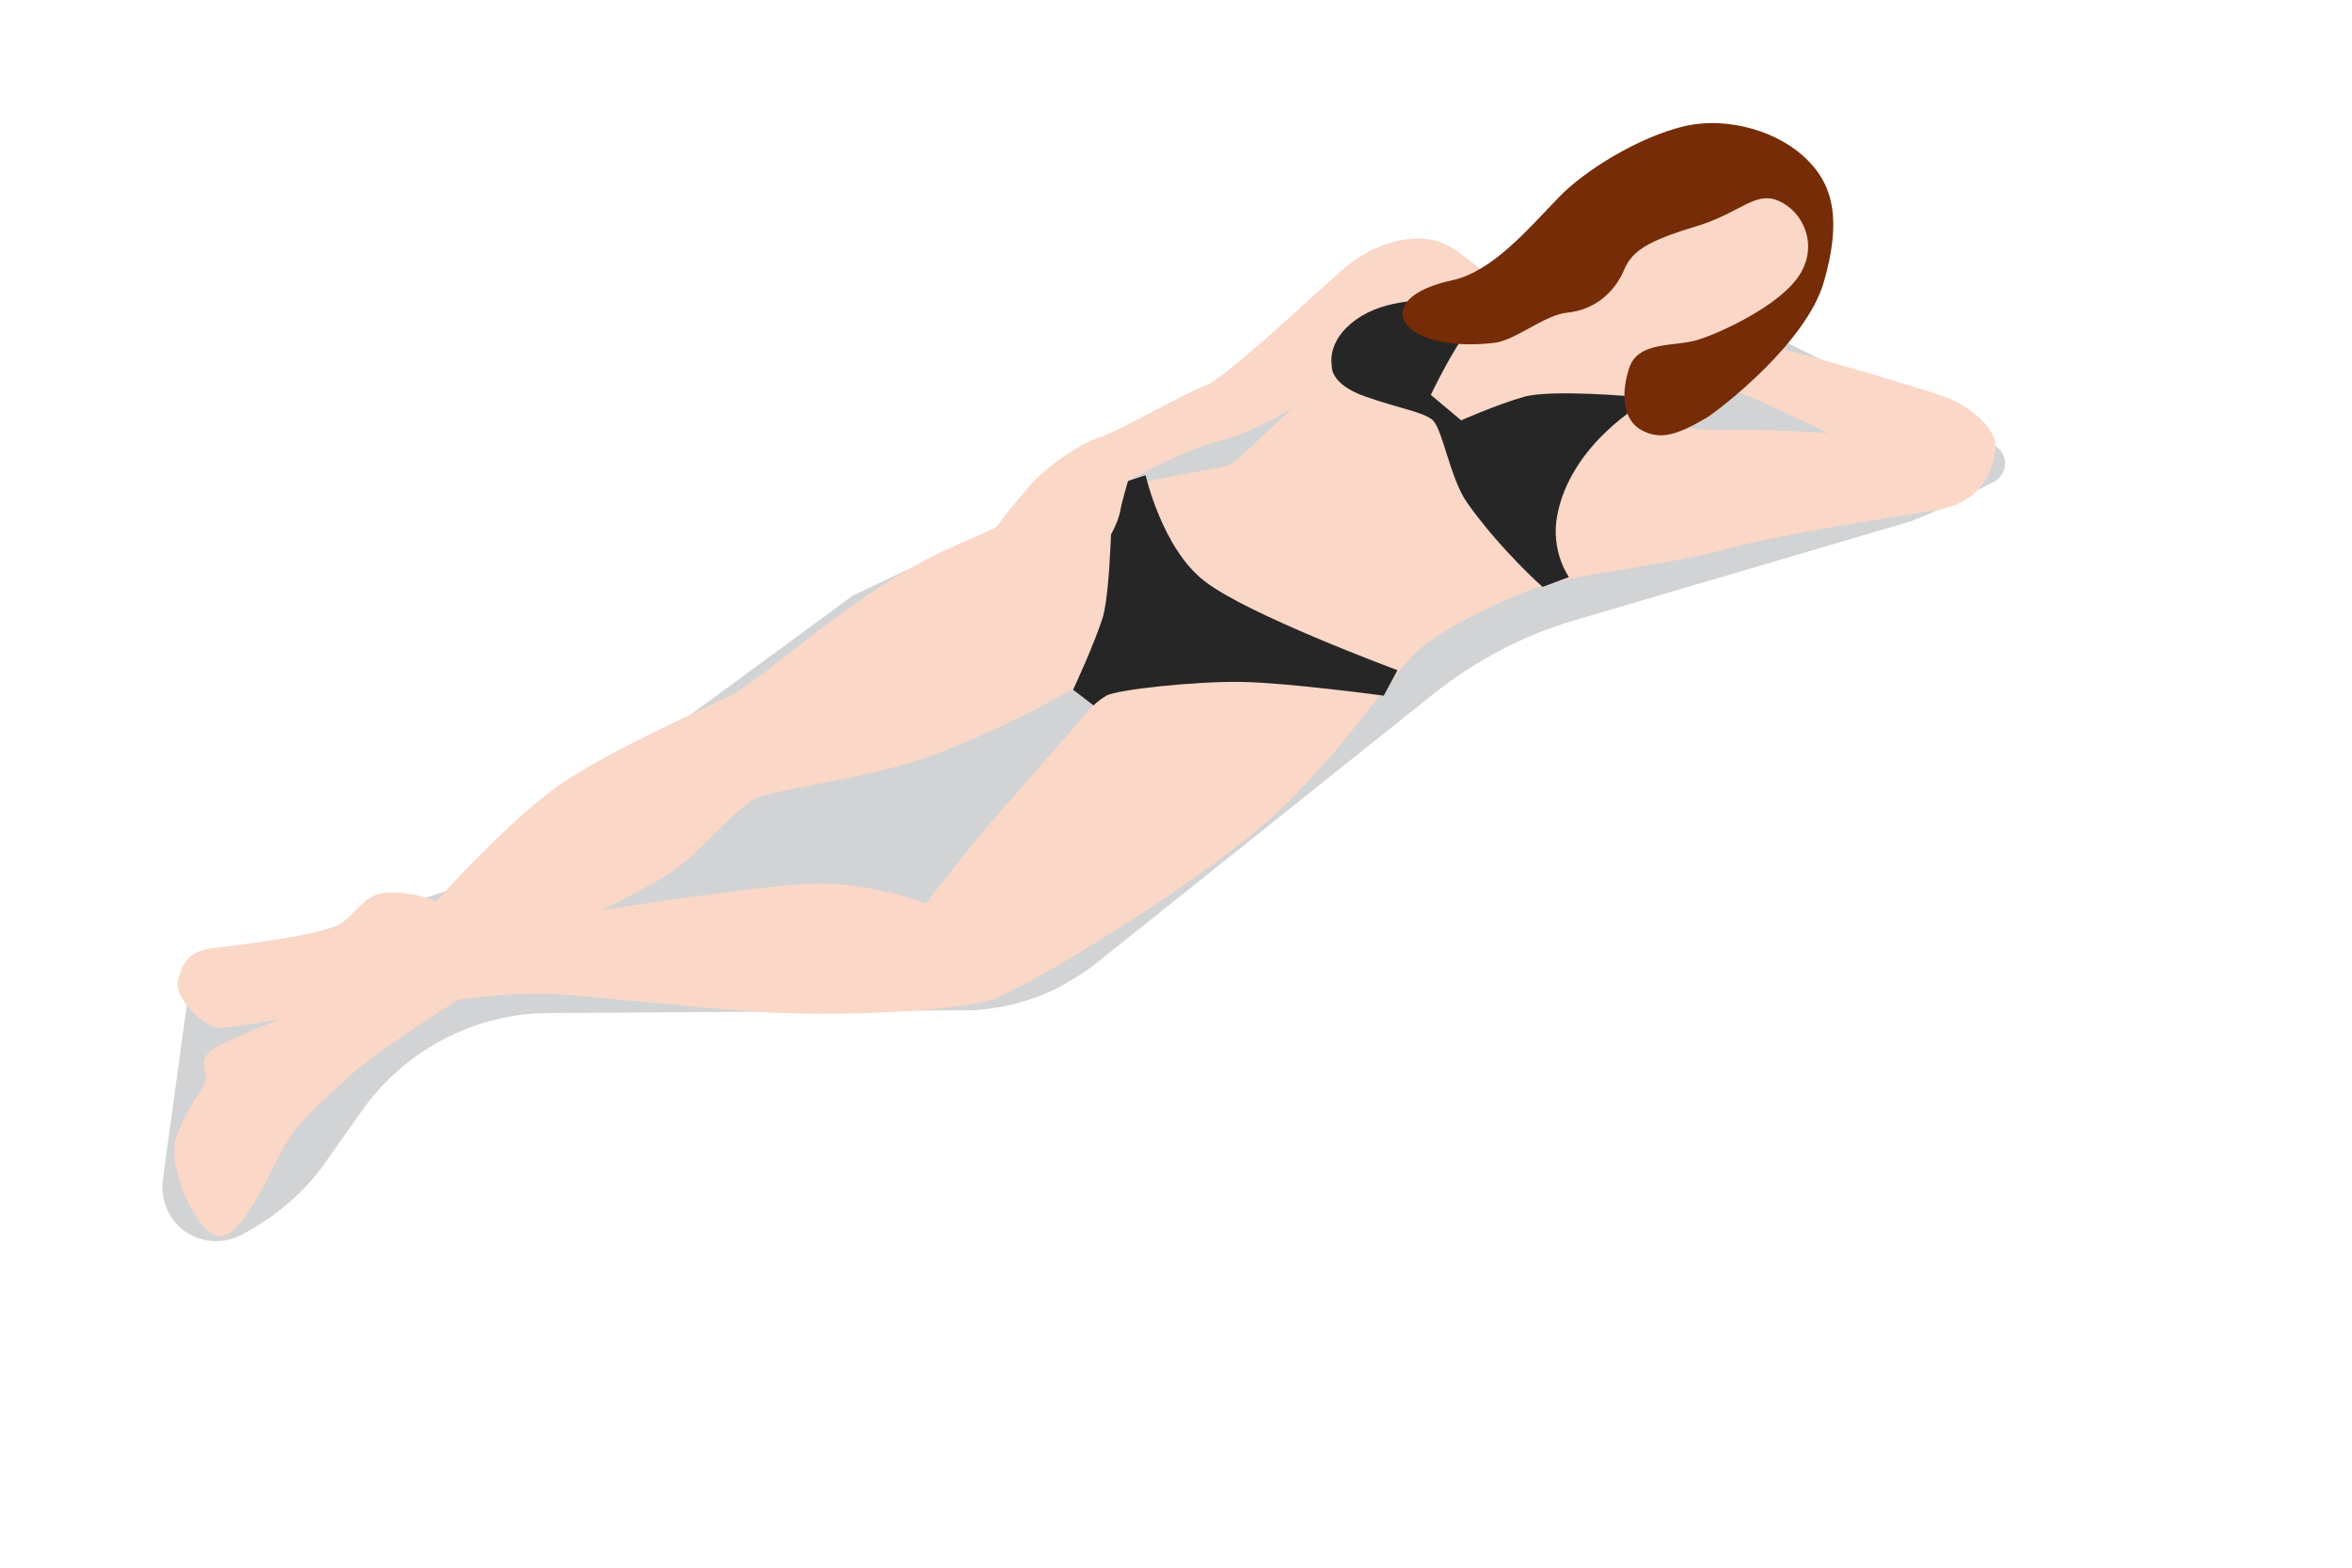
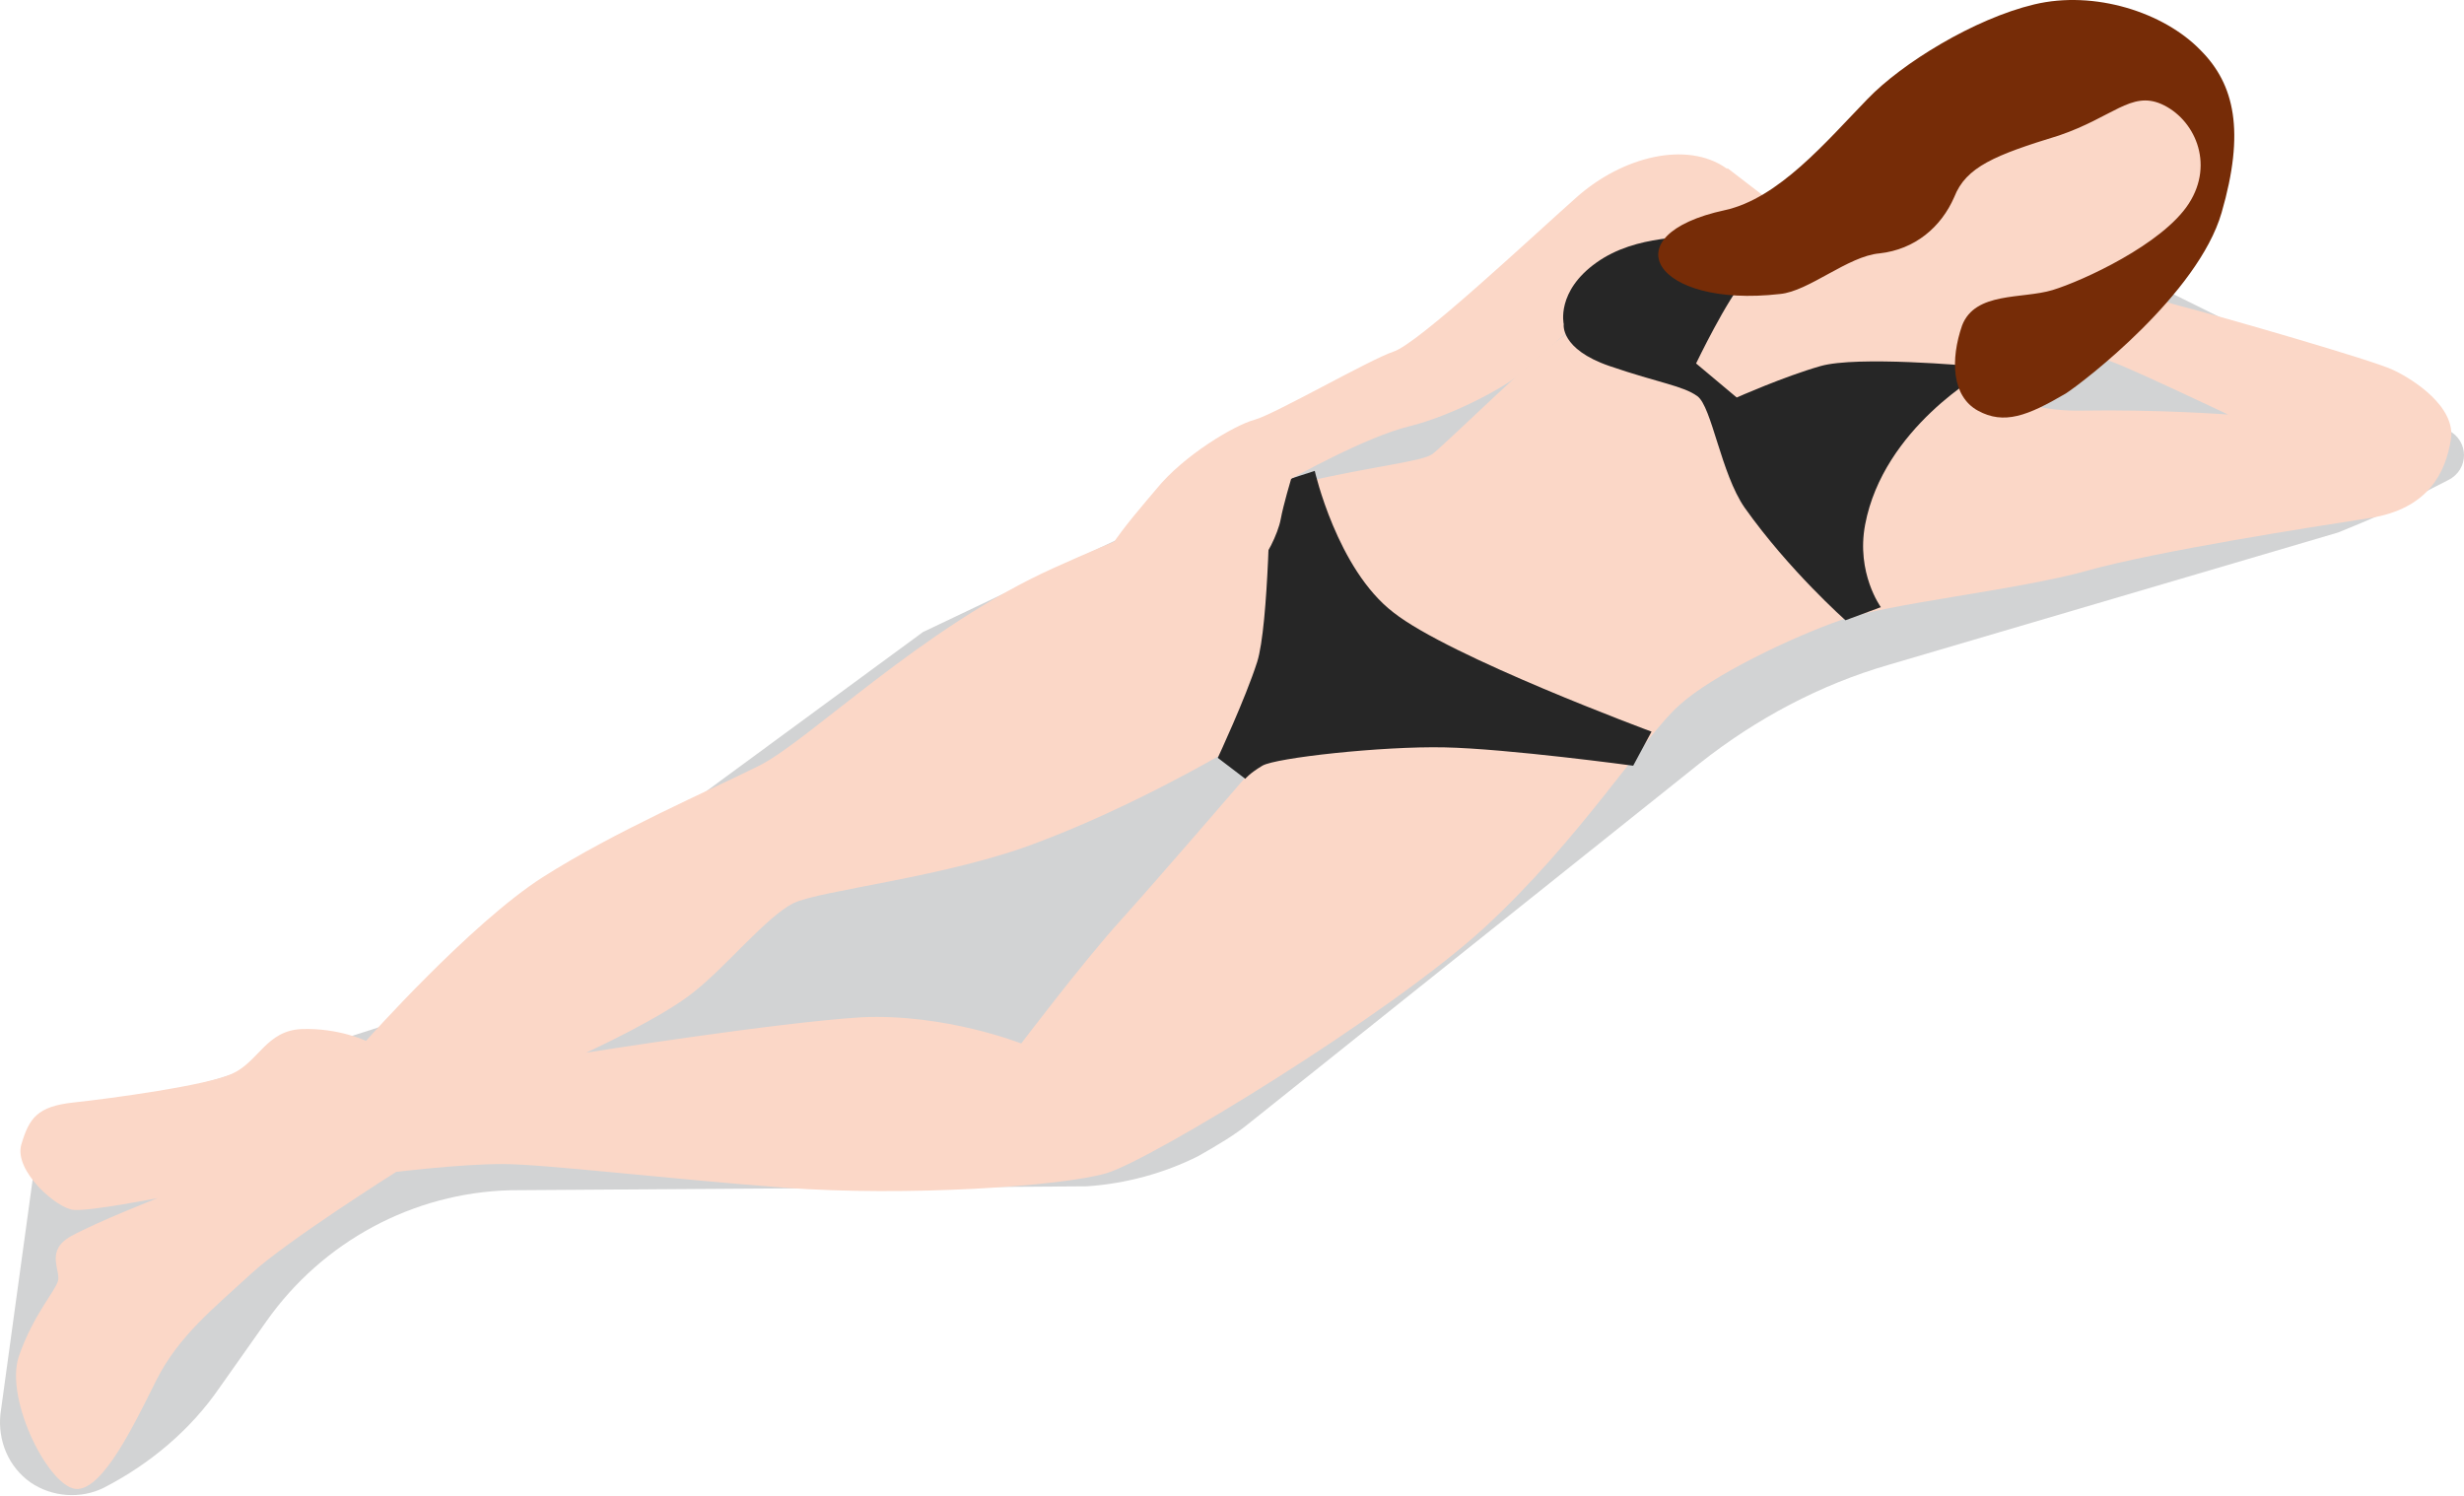
- <svg xmlns="http://www.w3.org/2000/svg" enable-background="new 0 0 240 160" viewBox="0 0 240 160">
-   <path d="m162.2 25 41.2 20.4c1.6.8 1.6 3 0 3.8l-4.7 2.4c-1.2.6-2.5 1.1-3.7 1.6l-34.3 10.1c-5.2 1.5-10.1 4.1-14.4 7.5l-34.3 27.4c-1.2 1-2.6 1.8-4 2.6-2.6 1.3-5.5 2.1-8.5 2.3l-44 .3c-7.4.2-14.3 3.9-18.6 10l-3.6 5.1c-2.2 3.2-5.3 5.8-8.8 7.6-1.8.9-4 .7-5.6-.4-1.7-1.2-2.5-3.2-2.3-5.2l2.5-18.2c.3-2.2 1.9-4 4-4.6l10.1-2.8 13.1-4.2 40.7-29.9z" fill="#202426" opacity=".2" />
-   <path d="m22.5 126.2c2-.1 4.3-4.9 6-8.3s4.5-5.6 7.2-8.1 11.1-7.8 11.1-7.8 4.9-.6 8.1-.6 12.2 1.1 21.5 1.8 21.2-.1 24.6-1.1 21.6-12.1 28.8-18.7 12.3-14.7 14.9-17c2.5-2.3 8.6-5.2 12.3-6.5s13.6-2.3 18.9-3.8c5.4-1.5 17-3.3 21.5-4s5.8-3.5 6.2-6-2.9-4.6-4.4-5.3c-1.4-.7-13.2-4.1-16.3-4.9s-6.4-2.8-6.4-2.8c-2-1.5-8.6-5.4-9.9-3.4s3.3 6.4 5 7.2c1.6.8 5 2.9 6.2 3.3s8.8 4 8.8 4-5.3-.4-11.2-.3-7.5-2.7-9.5-3.8-7.6-7.1-10.6-9.4-6.9-5.3-6.9-5.3l-3.1 4.4s-8.3 7.7-9.8 8.7-8.8 8.1-9.6 8.7-4.4.9-10 2.2-8.9 2-18.9 6.5-18.7 13.2-22.5 15.1-11 5-16.5 8.5-13.5 12.5-13.5 12.5-2.1-1-4.9-.9c-2.7.1-3.3 2.5-5.3 3.4-1.9.9-9.3 1.9-12.1 2.2s-3.4 1.2-4 3.2 2.7 4.9 4 5 6.4-.9 6.4-.9-4.6 1.8-6.6 2.9-.8 2.6-1 3.4-1.9 2.6-3 5.8c-1.1 3.3 2.4 10.2 4.5 10.1zm38.8-33.3s5.9-2.7 8.3-4.7c2.4-1.9 5.5-5.7 7.5-6.7s11.9-2 18.8-4.7c6.9-2.6 13.6-6.5 13.6-6.5l2.1 1.6s-6.8 7.9-9.6 11-7.5 9.3-7.5 9.3-5.8-2.3-12.2-2c-6.5.4-21 2.7-21 2.7z" fill="#fbd7c7" />
-   <path d="m183.8 16.6c3.6 2.1 3.8 7.2 2 10.1s-4.9 6.3-7 7.3-6.8 1.2-8.1 2c-3 1.9-3.3 5.7-3.3 5.7s-5.5-4-7.2-5.3c-1.7-1.2-4.8-5.4-4.8-5.4s4.5.6 7.1-1.1 3.1-6.1 5.3-8.5c2-2.2 7.7-9.5 16-4.8z" fill="#fbd7c7" />
-   <path d="m142.6 68.4-1.4 2.6s-9.6-1.3-14.4-1.4-12.9.8-13.9 1.4-1.3 1-1.3 1l-2.1-1.6s2.1-4.5 3-7.3 1-13.5 1-13.5l3.4-1.1s1.7 7.5 6 10.8c4.3 3.4 19.7 9.1 19.7 9.1z" fill="#262626" />
-   <path d="m148.3 25.4c-3-2.1-7.9-.9-11.4 2.2s-12.1 11.2-14 11.8c-1.8.6-9.1 4.8-10.6 5.2s-5.4 2.7-7.5 5.3c-2.1 2.5-5.7 6.5-4.3 8.1s3.7 1.6 4.6.3c.8-1.3 5.8-4.8 5.8-4.8s-1.4 2.5-1.7 3.3-.2 2.7.4 2.7 2.5-3.8 3-4 1.5-2.2 1.7-3.3.8-3.1.8-3.1 5.7-3.2 9-4 7.8-3.2 8.8-4.3c1-1 11.9-10.3 11.9-10.3s6.5-3 3.5-5.1z" fill="#fbd7c7" />
-   <path d="m167 40.5s-8.7-.8-11.5 0-6.4 2.4-6.4 2.4l-3.1-2.6s2.4-5 3.8-6.5 3.7-4.8 3.7-4.8l-.8-.4s-3.2 1.2-5.3 1.7c-2 .5-5.9.1-9 2.3s-2.5 4.7-2.5 4.7-.3 1.9 3.5 3.2 5.6 1.5 6.7 2.3 1.8 5.9 3.6 8.5c3.4 4.8 7.7 8.6 7.7 8.6l2.7-1s-1.9-2.6-1.2-6.3c1.4-7.4 9-11.6 9-11.6z" fill="#262626" />
-   <path d="m181.5 20.5c2.5 1.1 4.1 4.5 2.1 7.6s-8.1 5.9-10.4 6.6-5.9.1-6.9 2.7c-.9 2.6-.8 5.4 1.2 6.5s3.8.4 6.7-1.3c1.4-.9 10.1-7.6 11.9-13.8s1-9.8-1.6-12.4c-2.8-2.9-8.1-4.6-12.7-3.5s-10.1 4.5-12.7 7.2c-3.2 3.3-6.8 7.6-10.9 8.5-8.8 1.9-5.4 7.5 4.2 6.4 2.2-.2 5.2-2.9 7.6-3.1 2.7-.3 4.7-2 5.7-4.3.9-2.3 3.1-3.2 8-4.7 4.1-1.4 5.5-3.4 7.8-2.4z" fill="#762c07" />
+ <svg xmlns="http://www.w3.org/2000/svg" enable-background="new 0 0 240 160" viewBox="0 0 18.803 11.41" version="1.1" id="svg2470" width="18.803" height="11.41">
+   <defs id="defs2474" />
+   <g id="g2485" transform="matrix(0.1,0,0,0.1,-1.65699,-1.256261)">
+     <path id="path2456" d="m 162.2,25 41.2,20.4 c 1.6,0.8 1.6,3 0,3.8 l -4.7,2.4 c -1.2,0.6 -2.5,1.1 -3.7,1.6 l -34.3,10.1 c -5.2,1.5 -10.1,4.1 -14.4,7.5 L 112,98.2 c -1.2,1 -2.6,1.8 -4,2.6 -2.6,1.3 -5.5,2.1 -8.5,2.3 l -44,0.3 c -7.4,0.2 -14.3,3.9 -18.6,10 l -3.6,5.1 c -2.2,3.2 -5.3,5.8 -8.8,7.6 -1.8,0.9 -4,0.7 -5.6,-0.4 -1.7,-1.2 -2.5,-3.2 -2.3,-5.2 l 2.5,-18.2 c 0.3,-2.2 1.9,-4 4,-4.6 L 33.2,94.9 46.3,90.7 87,60.8 Z" style="opacity:0.2;fill:#202426" />
+     <path id="path2458" d="m 22.5,126.2 c 2,-0.1 4.3,-4.9 6,-8.3 1.7,-3.4 4.5,-5.6 7.2,-8.1 2.7,-2.5 11.1,-7.8 11.1,-7.8 0,0 4.9,-0.6 8.1,-0.6 3.2,0 12.2,1.1 21.5,1.8 9.3,0.7 21.2,-0.1 24.6,-1.1 3.4,-1 21.6,-12.1 28.8,-18.7 7.2,-6.6 12.3,-14.7 14.9,-17 2.5,-2.3 8.6,-5.2 12.3,-6.5 3.7,-1.3 13.6,-2.3 18.9,-3.8 5.4,-1.5 17,-3.3 21.5,-4 4.5,-0.7 5.8,-3.5 6.2,-6 0.4,-2.5 -2.9,-4.6 -4.4,-5.3 -1.4,-0.7 -13.2,-4.1 -16.3,-4.9 -3.1,-0.8 -6.4,-2.8 -6.4,-2.8 -2,-1.5 -8.6,-5.4 -9.9,-3.4 -1.3,2 3.3,6.4 5,7.2 1.6,0.8 5,2.9 6.2,3.3 1.2,0.4 8.8,4 8.8,4 0,0 -5.3,-0.4 -11.2,-0.3 -5.9,0.1 -7.5,-2.7 -9.5,-3.8 -2,-1.1 -7.6,-7.1 -10.6,-9.4 -3,-2.3 -6.9,-5.3 -6.9,-5.3 l -3.1,4.4 c 0,0 -8.3,7.7 -9.8,8.7 -1.5,1 -8.8,8.1 -9.6,8.7 -0.8,0.6 -4.4,0.9 -10,2.2 -5.6,1.3 -8.9,2 -18.9,6.5 C 87,60.4 78.3,69.1 74.5,71 70.7,72.9 63.5,76 58,79.5 52.5,83 44.5,92 44.5,92 c 0,0 -2.1,-1 -4.9,-0.9 -2.7,0.1 -3.3,2.5 -5.3,3.4 -1.9,0.9 -9.3,1.9 -12.1,2.2 -2.8,0.3 -3.4,1.2 -4,3.2 -0.6,2 2.7,4.9 4,5 1.3,0.1 6.4,-0.9 6.4,-0.9 0,0 -4.6,1.8 -6.6,2.9 -2,1.1 -0.8,2.6 -1,3.4 -0.2,0.8 -1.9,2.6 -3,5.8 -1.1,3.3 2.4,10.2 4.5,10.1 z M 61.3,92.9 c 0,0 5.9,-2.7 8.3,-4.7 2.4,-1.9 5.5,-5.7 7.5,-6.7 2,-1 11.9,-2 18.8,-4.7 6.9,-2.6 13.6,-6.5 13.6,-6.5 l 2.1,1.6 c 0,0 -6.8,7.9 -9.6,11 -2.8,3.1 -7.5,9.3 -7.5,9.3 0,0 -5.8,-2.3 -12.2,-2 -6.5,0.4 -21,2.7 -21,2.7 z" style="fill:#fbd7c7" />
+     <path id="path2460" d="m 183.8,16.6 c 3.6,2.1 3.8,7.2 2,10.1 -1.8,2.9 -4.9,6.3 -7,7.3 -2.1,1 -6.8,1.2 -8.1,2 -3,1.9 -3.3,5.7 -3.3,5.7 0,0 -5.5,-4 -7.2,-5.3 -1.7,-1.2 -4.8,-5.4 -4.8,-5.4 0,0 4.5,0.6 7.1,-1.1 2.6,-1.7 3.1,-6.1 5.3,-8.5 2,-2.2 7.7,-9.5 16,-4.8 z" style="fill:#fbd7c7" />
+     <path id="path2462" d="m 142.6,68.4 -1.4,2.6 c 0,0 -9.6,-1.3 -14.4,-1.4 -4.8,-0.1 -12.9,0.8 -13.9,1.4 -1,0.6 -1.3,1 -1.3,1 l -2.1,-1.6 c 0,0 2.1,-4.5 3,-7.3 0.9,-2.8 1,-13.5 1,-13.5 l 3.4,-1.1 c 0,0 1.7,7.5 6,10.8 4.3,3.4 19.7,9.1 19.7,9.1 z" style="fill:#262626" />
+     <path id="path2464" d="m 148.3,25.4 c -3,-2.1 -7.9,-0.9 -11.4,2.2 -3.5,3.1 -12.1,11.2 -14,11.8 -1.8,0.6 -9.1,4.8 -10.6,5.2 -1.5,0.4 -5.4,2.7 -7.5,5.3 -2.1,2.5 -5.7,6.5 -4.3,8.1 1.4,1.6 3.7,1.6 4.6,0.3 0.8,-1.3 5.8,-4.8 5.8,-4.8 0,0 -1.4,2.5 -1.7,3.3 -0.3,0.8 -0.2,2.7 0.4,2.7 0.6,0 2.5,-3.8 3,-4 0.5,-0.2 1.5,-2.2 1.7,-3.3 0.2,-1.1 0.8,-3.1 0.8,-3.1 0,0 5.7,-3.2 9,-4 3.3,-0.8 7.8,-3.2 8.8,-4.3 1,-1 11.9,-10.3 11.9,-10.3 0,0 6.5,-3 3.5,-5.1 z" style="fill:#fbd7c7" />
+     <path id="path2466" d="m 167,40.5 c 0,0 -8.7,-0.8 -11.5,0 -2.8,0.8 -6.4,2.4 -6.4,2.4 L 146,40.3 c 0,0 2.4,-5 3.8,-6.5 1.4,-1.5 3.7,-4.8 3.7,-4.8 l -0.8,-0.4 c 0,0 -3.2,1.2 -5.3,1.7 -2,0.5 -5.9,0.1 -9,2.3 -3.1,2.2 -2.5,4.7 -2.5,4.7 0,0 -0.3,1.9 3.5,3.2 3.8,1.3 5.6,1.5 6.7,2.3 1.1,0.8 1.8,5.9 3.6,8.5 3.4,4.8 7.7,8.6 7.7,8.6 l 2.7,-1 c 0,0 -1.9,-2.6 -1.2,-6.3 1.4,-7.4 9,-11.6 9,-11.6 z" style="fill:#262626" />
+     <path id="path2468" d="m 181.5,20.5 c 2.5,1.1 4.1,4.5 2.1,7.6 -2,3.1 -8.1,5.9 -10.4,6.6 -2.3,0.7 -5.9,0.1 -6.9,2.7 -0.9,2.6 -0.8,5.4 1.2,6.5 2,1.1 3.8,0.4 6.7,-1.3 1.4,-0.9 10.1,-7.6 11.9,-13.8 1.8,-6.2 1,-9.8 -1.6,-12.4 -2.8,-2.9 -8.1,-4.6 -12.7,-3.5 -4.6,1.1 -10.1,4.5 -12.7,7.2 -3.2,3.3 -6.8,7.6 -10.9,8.5 -8.8,1.9 -5.4,7.5 4.2,6.4 2.2,-0.2 5.2,-2.9 7.6,-3.1 2.7,-0.3 4.7,-2 5.7,-4.3 0.9,-2.3 3.1,-3.2 8,-4.7 4.1,-1.4 5.5,-3.4 7.8,-2.4 z" style="fill:#762c07" />
+   </g>
</svg>
